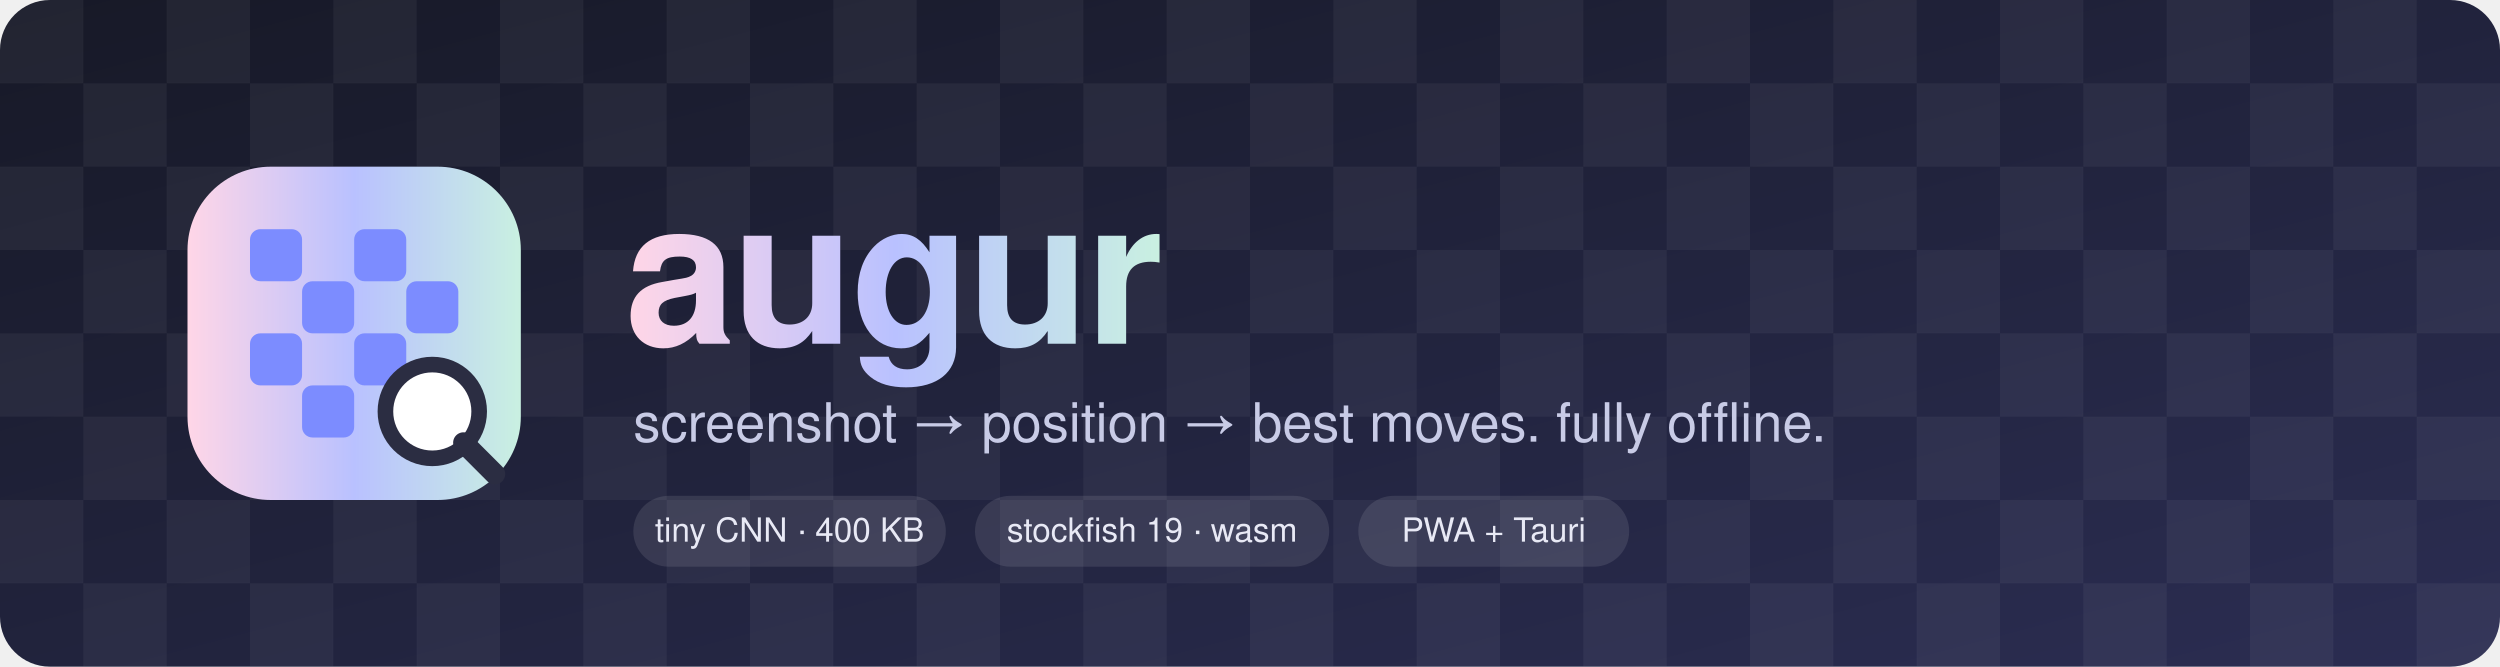
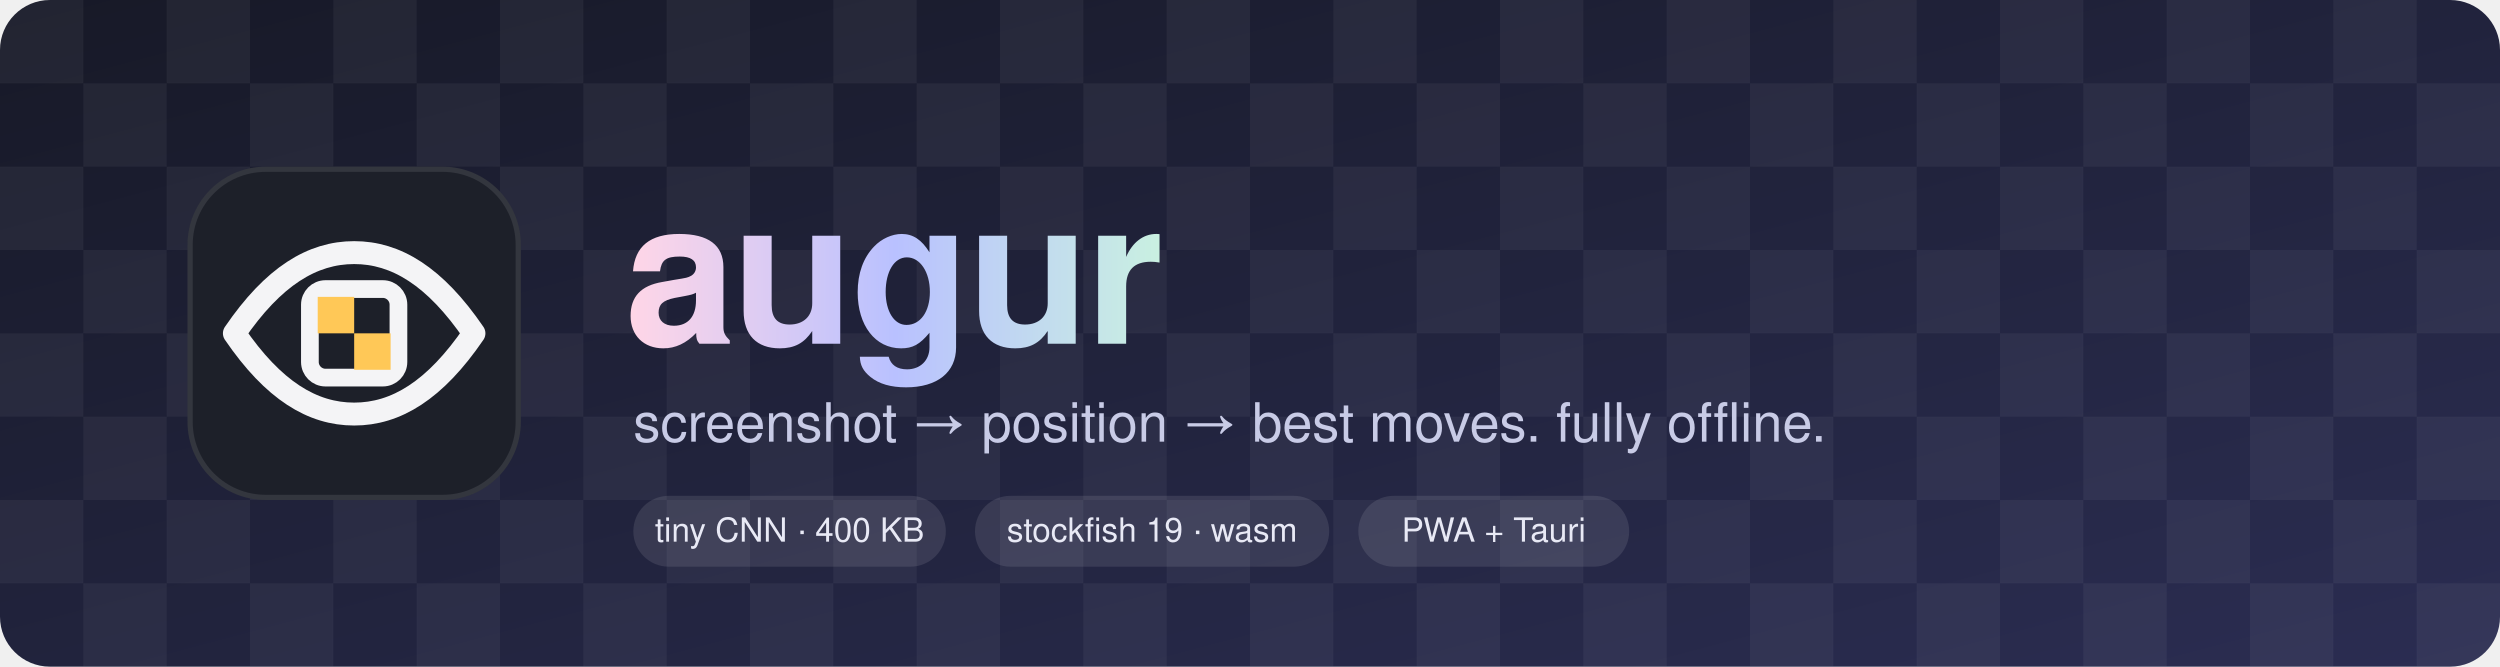
<svg xmlns="http://www.w3.org/2000/svg" viewBox="0 0 1200 320" width="1200" height="320" role="img" aria-label="augur, read the board, see ahead">
  <defs>
    <linearGradient id="bg" x1="0" y1="0" x2="1" y2="1">
      <stop offset="0" stop-color="#171927" />
      <stop offset="1" stop-color="#2b2d52" />
    </linearGradient>
    <linearGradient id="ac" x1="0" y1="0" x2="1" y2="0">
      <stop offset="0" stop-color="#ffd6e7" />
      <stop offset=".5" stop-color="#b9c1ff" />
      <stop offset="1" stop-color="#c9f0e1" />
    </linearGradient>
    <pattern id="chk" width="80" height="80" patternUnits="userSpaceOnUse">
      <rect width="40" height="40" fill="#fff" opacity=".05" />
      <rect x="40" y="40" width="40" height="40" fill="#fff" opacity=".05" />
    </pattern>
  </defs>
  <rect width="1200" height="320" rx="24" fill="url(#bg)" />
  <rect width="1200" height="320" rx="24" fill="url(#chk)" />
  <g transform="translate(90 80) scale(2.5)">
-     <rect width="64" height="64" rx="16" fill="url(#ac)" />
-     <g fill="#7c8cff">
-       <rect x="12" y="12" width="10" height="10" rx="2" />
-       <rect x="32" y="12" width="10" height="10" rx="2" />
-       <rect x="22" y="22" width="10" height="10" rx="2" />
-       <rect x="42" y="22" width="10" height="10" rx="2" />
-       <rect x="12" y="32" width="10" height="10" rx="2" />
-       <rect x="32" y="32" width="10" height="10" rx="2" />
-       <rect x="22" y="42" width="10" height="10" rx="2" />
-       <rect x="42" y="42" width="10" height="10" rx="2" />
-     </g>
-     <circle cx="47" cy="47" r="9" fill="#fff" stroke="#2b2d42" stroke-width="3" />
-     <path d="M53 53l6 6" stroke="#2b2d42" stroke-width="4" stroke-linecap="round" />
+     <rect width="64" height="64" rx="15" fill="#1d2029" />
+     <rect x=".5" y=".5" width="63" height="63" rx="14.5" fill="none" stroke="#ffffff" stroke-opacity=".1" />
+     <path d="M9 32 C16.5 21 24 16.5 32 16.5 C40 16.5 47.5 21 55 32 C47.5 43 40 47.5 32 47.5 C24 47.5 16.5 43 9 32 Z" fill="none" stroke="#f4f4f6" stroke-width="4.4" stroke-linejoin="round" />
+     <rect x="23.5" y="23.5" width="17" height="17" rx="3" fill="none" stroke="#f4f4f6" stroke-width="3.4" />
+     <rect x="25" y="25" width="7" height="7" fill="#ffc857" />
+     <rect x="32" y="32" width="7" height="7" fill="#ffc857" />
  </g>
  <text x="300" y="165" font-family="-apple-system,Segoe UI,Helvetica,Arial,sans-serif" font-size="96" font-weight="700" fill="url(#ac)" letter-spacing="-2">augur</text>
  <text x="304" y="212" font-family="-apple-system,Segoe UI,Helvetica,Arial,sans-serif" font-size="26" fill="#c8cbe6">screenshot → position → best moves. fully offline.</text>
  <g font-family="-apple-system,Segoe UI,Helvetica,Arial,sans-serif" font-size="16" fill="#e8e9f5">
    <rect x="304" y="238" width="150" height="34" rx="17" fill="#fff" opacity=".1" />
    <text x="379" y="260" text-anchor="middle">tiny CNN · 400 KB</text>
    <rect x="468" y="238" width="170" height="34" rx="17" fill="#fff" opacity=".1" />
    <text x="553" y="260" text-anchor="middle">stockfish 19 · wasm</text>
    <rect x="652" y="238" width="130" height="34" rx="17" fill="#fff" opacity=".1" />
    <text x="717" y="260" text-anchor="middle">PWA + Tauri</text>
  </g>
</svg>
